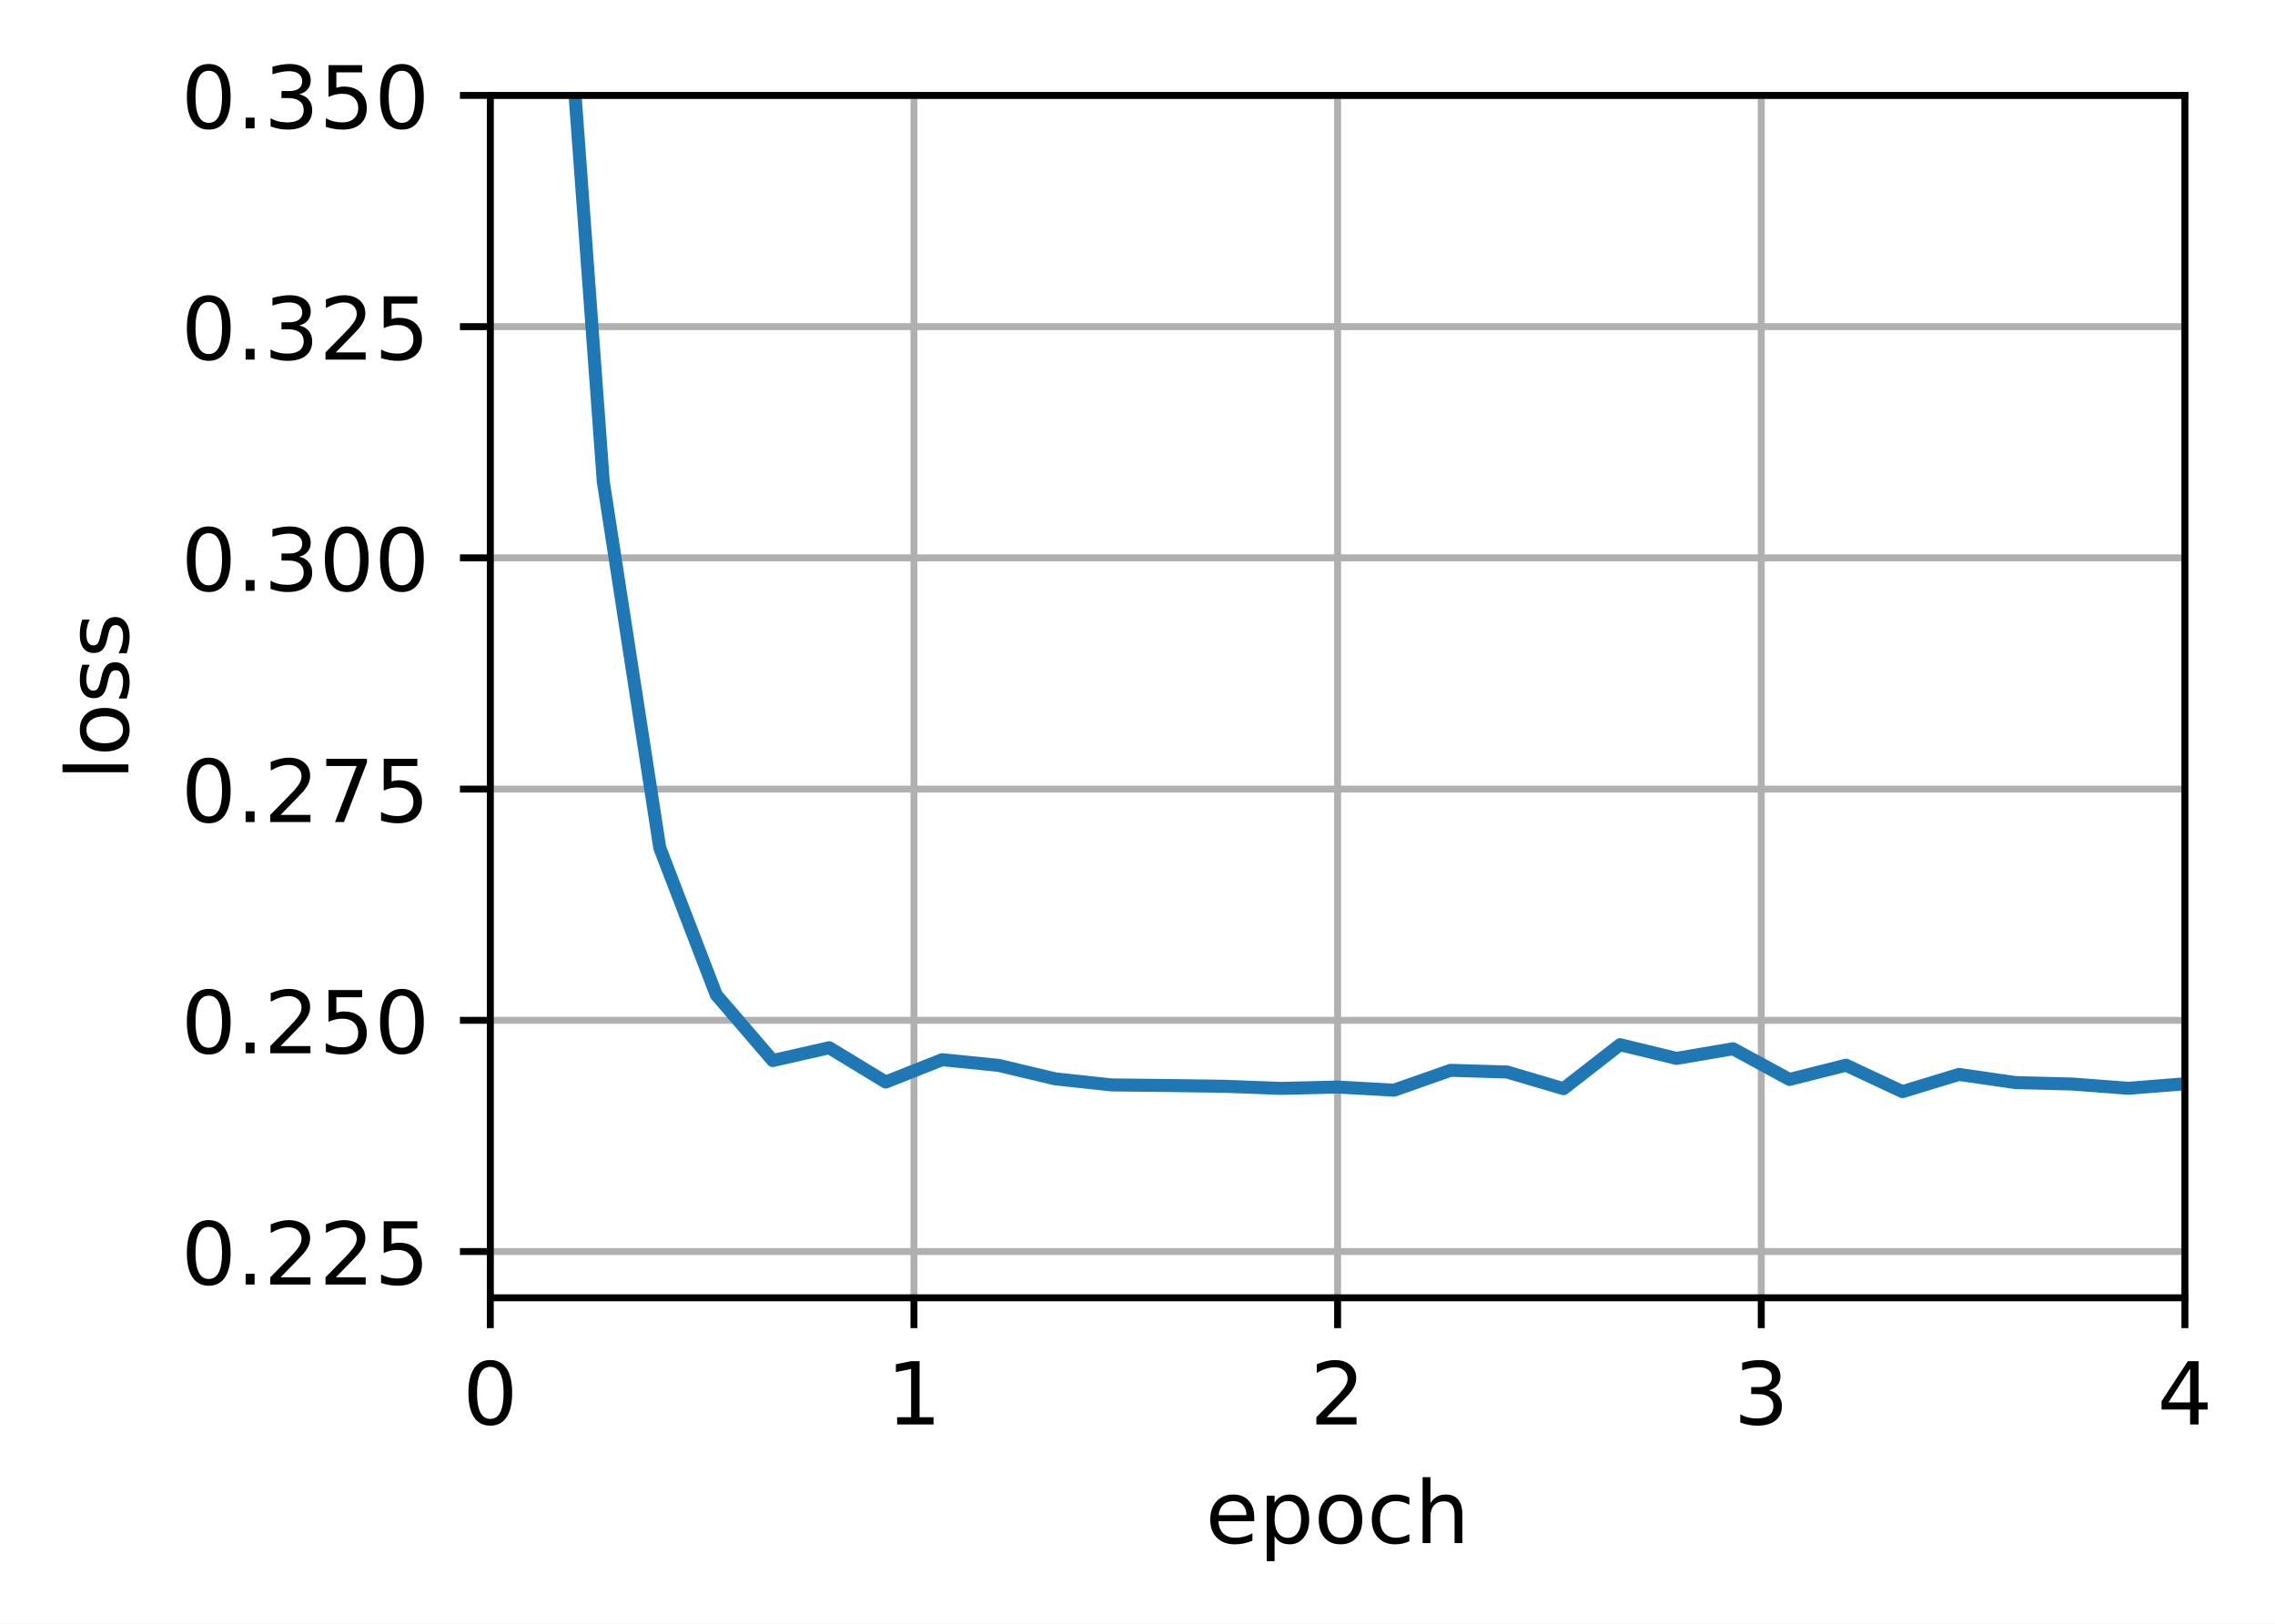
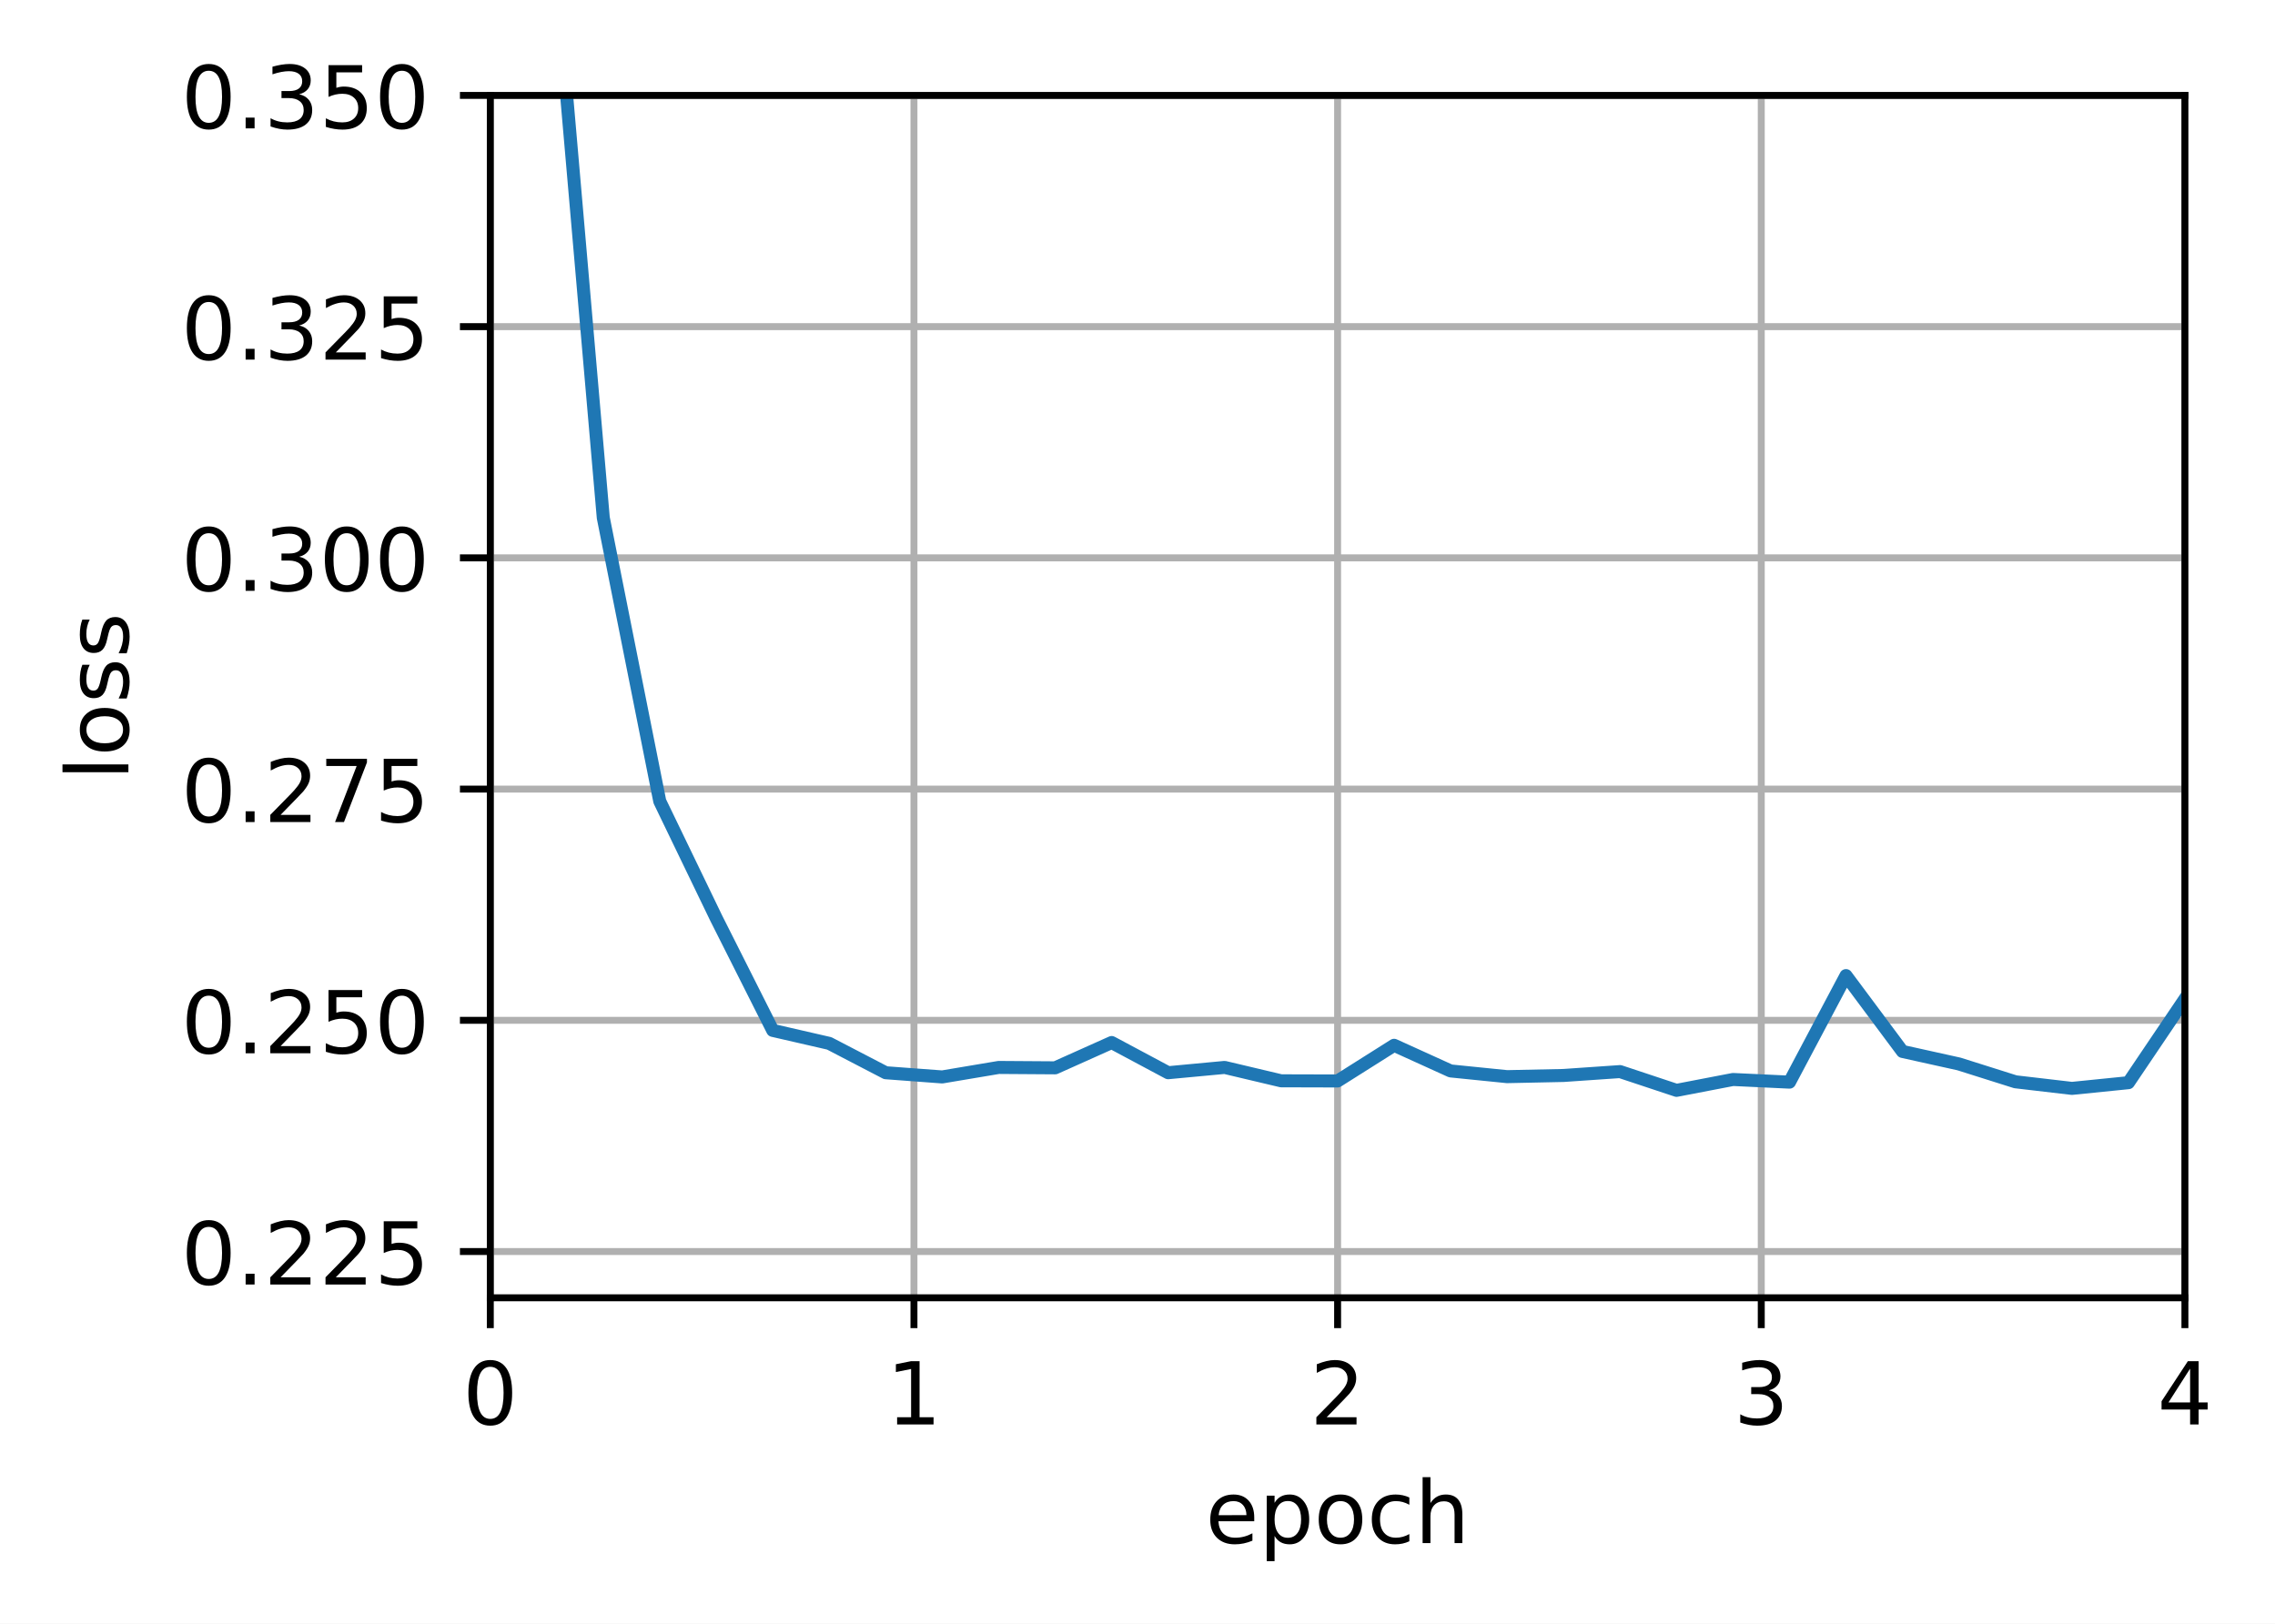
<svg xmlns="http://www.w3.org/2000/svg" xmlns:xlink="http://www.w3.org/1999/xlink" width="262.188pt" height="187.155pt" viewBox="0 0 262.188 187.155" version="1.1">
  <defs>
    <style type="text/css">*{stroke-linejoin: round; stroke-linecap: butt}</style>
  </defs>
  <g id="figure_1">
    <g id="patch_1">
      <path d="M -0 187.155  L 262.188 187.155  L 262.188 -0  L -0 -0  z " style="fill: #ffffff" />
    </g>
    <g id="axes_1">
      <g id="patch_2">
        <path d="M 56.506 149.599  L 251.806 149.599  L 251.806 10.999  L 56.506 10.999  z " style="fill: #ffffff" />
      </g>
      <g id="matplotlib.axis_1">
        <g id="xtick_1">
          <g id="line2d_1">
-             <path d="M 56.506 149.599  L 56.506 10.999  " clip-path="url(#p6401ff5bfd)" style="fill: none; stroke: #b0b0b0; stroke-width: 0.8; stroke-linecap: square" />
+             <path d="M 56.506 149.599  L 56.506 10.999  " clip-path="url(#p2b53be9994)" style="fill: none; stroke: #b0b0b0; stroke-width: 0.8; stroke-linecap: square" />
          </g>
          <g id="line2d_2">
            <defs>
-               <path id="mf41a7ff890" d="M 0 0  L 0 3.5  " style="stroke: #000000; stroke-width: 0.8" />
-             </defs>
-             <g>
-               <use xlink:href="#mf41a7ff890" x="56.506" y="149.599" style="stroke: #000000; stroke-width: 0.8" />
+               <path id="m6e113dc8b0" d="M 0 0  L 0 3.5  " style="stroke: #000000; stroke-width: 0.8" />
+             </defs>
+             <g>
+               <use xlink:href="#m6e113dc8b0" x="56.506" y="149.599" style="stroke: #000000; stroke-width: 0.8" />
            </g>
          </g>
          <g id="text_1">
            <g transform="translate(53.325 164.1977) scale(0.1 -0.1)">
              <defs>
                <path id="DejaVuSans-30" d="M 2034 4250  Q 1547 4250 1301 3770  Q 1056 3291 1056 2328  Q 1056 1369 1301 889  Q 1547 409 2034 409  Q 2525 409 2770 889  Q 3016 1369 3016 2328  Q 3016 3291 2770 3770  Q 2525 4250 2034 4250  z M 2034 4750  Q 2819 4750 3233 4129  Q 3647 3509 3647 2328  Q 3647 1150 3233 529  Q 2819 -91 2034 -91  Q 1250 -91 836 529  Q 422 1150 422 2328  Q 422 3509 836 4129  Q 1250 4750 2034 4750  z " transform="scale(0.015625)" />
              </defs>
              <use xlink:href="#DejaVuSans-30" />
            </g>
          </g>
        </g>
        <g id="xtick_2">
          <g id="line2d_3">
-             <path d="M 105.331 149.599  L 105.331 10.999  " clip-path="url(#p6401ff5bfd)" style="fill: none; stroke: #b0b0b0; stroke-width: 0.8; stroke-linecap: square" />
+             <path d="M 105.331 149.599  L 105.331 10.999  " clip-path="url(#p2b53be9994)" style="fill: none; stroke: #b0b0b0; stroke-width: 0.8; stroke-linecap: square" />
          </g>
          <g id="line2d_4">
            <g>
-               <use xlink:href="#mf41a7ff890" x="105.331" y="149.599" style="stroke: #000000; stroke-width: 0.8" />
+               <use xlink:href="#m6e113dc8b0" x="105.331" y="149.599" style="stroke: #000000; stroke-width: 0.8" />
            </g>
          </g>
          <g id="text_2">
            <g transform="translate(102.15 164.1977) scale(0.1 -0.1)">
              <defs>
                <path id="DejaVuSans-31" d="M 794 531  L 1825 531  L 1825 4091  L 703 3866  L 703 4441  L 1819 4666  L 2450 4666  L 2450 531  L 3481 531  L 3481 0  L 794 0  L 794 531  z " transform="scale(0.015625)" />
              </defs>
              <use xlink:href="#DejaVuSans-31" />
            </g>
          </g>
        </g>
        <g id="xtick_3">
          <g id="line2d_5">
-             <path d="M 154.156 149.599  L 154.156 10.999  " clip-path="url(#p6401ff5bfd)" style="fill: none; stroke: #b0b0b0; stroke-width: 0.8; stroke-linecap: square" />
+             <path d="M 154.156 149.599  L 154.156 10.999  " clip-path="url(#p2b53be9994)" style="fill: none; stroke: #b0b0b0; stroke-width: 0.8; stroke-linecap: square" />
          </g>
          <g id="line2d_6">
            <g>
-               <use xlink:href="#mf41a7ff890" x="154.156" y="149.599" style="stroke: #000000; stroke-width: 0.8" />
+               <use xlink:href="#m6e113dc8b0" x="154.156" y="149.599" style="stroke: #000000; stroke-width: 0.8" />
            </g>
          </g>
          <g id="text_3">
            <g transform="translate(150.975 164.1977) scale(0.1 -0.1)">
              <defs>
                <path id="DejaVuSans-32" d="M 1228 531  L 3431 531  L 3431 0  L 469 0  L 469 531  Q 828 903 1448 1529  Q 2069 2156 2228 2338  Q 2531 2678 2651 2914  Q 2772 3150 2772 3378  Q 2772 3750 2511 3984  Q 2250 4219 1831 4219  Q 1534 4219 1204 4116  Q 875 4013 500 3803  L 500 4441  Q 881 4594 1212 4672  Q 1544 4750 1819 4750  Q 2544 4750 2975 4387  Q 3406 4025 3406 3419  Q 3406 3131 3298 2873  Q 3191 2616 2906 2266  Q 2828 2175 2409 1742  Q 1991 1309 1228 531  z " transform="scale(0.015625)" />
              </defs>
              <use xlink:href="#DejaVuSans-32" />
            </g>
          </g>
        </g>
        <g id="xtick_4">
          <g id="line2d_7">
-             <path d="M 202.981 149.599  L 202.981 10.999  " clip-path="url(#p6401ff5bfd)" style="fill: none; stroke: #b0b0b0; stroke-width: 0.8; stroke-linecap: square" />
+             <path d="M 202.981 149.599  L 202.981 10.999  " clip-path="url(#p2b53be9994)" style="fill: none; stroke: #b0b0b0; stroke-width: 0.8; stroke-linecap: square" />
          </g>
          <g id="line2d_8">
            <g>
-               <use xlink:href="#mf41a7ff890" x="202.981" y="149.599" style="stroke: #000000; stroke-width: 0.8" />
+               <use xlink:href="#m6e113dc8b0" x="202.981" y="149.599" style="stroke: #000000; stroke-width: 0.8" />
            </g>
          </g>
          <g id="text_4">
            <g transform="translate(199.8 164.1977) scale(0.1 -0.1)">
              <defs>
                <path id="DejaVuSans-33" d="M 2597 2516  Q 3050 2419 3304 2112  Q 3559 1806 3559 1356  Q 3559 666 3084 287  Q 2609 -91 1734 -91  Q 1441 -91 1130 -33  Q 819 25 488 141  L 488 750  Q 750 597 1062 519  Q 1375 441 1716 441  Q 2309 441 2620 675  Q 2931 909 2931 1356  Q 2931 1769 2642 2001  Q 2353 2234 1838 2234  L 1294 2234  L 1294 2753  L 1863 2753  Q 2328 2753 2575 2939  Q 2822 3125 2822 3475  Q 2822 3834 2567 4026  Q 2313 4219 1838 4219  Q 1578 4219 1281 4162  Q 984 4106 628 3988  L 628 4550  Q 988 4650 1302 4700  Q 1616 4750 1894 4750  Q 2613 4750 3031 4423  Q 3450 4097 3450 3541  Q 3450 3153 3228 2886  Q 3006 2619 2597 2516  z " transform="scale(0.015625)" />
              </defs>
              <use xlink:href="#DejaVuSans-33" />
            </g>
          </g>
        </g>
        <g id="xtick_5">
          <g id="line2d_9">
-             <path d="M 251.806 149.599  L 251.806 10.999  " clip-path="url(#p6401ff5bfd)" style="fill: none; stroke: #b0b0b0; stroke-width: 0.8; stroke-linecap: square" />
+             <path d="M 251.806 149.599  L 251.806 10.999  " clip-path="url(#p2b53be9994)" style="fill: none; stroke: #b0b0b0; stroke-width: 0.8; stroke-linecap: square" />
          </g>
          <g id="line2d_10">
            <g>
-               <use xlink:href="#mf41a7ff890" x="251.806" y="149.599" style="stroke: #000000; stroke-width: 0.8" />
+               <use xlink:href="#m6e113dc8b0" x="251.806" y="149.599" style="stroke: #000000; stroke-width: 0.8" />
            </g>
          </g>
          <g id="text_5">
            <g transform="translate(248.625 164.1977) scale(0.1 -0.1)">
              <defs>
                <path id="DejaVuSans-34" d="M 2419 4116  L 825 1625  L 2419 1625  L 2419 4116  z M 2253 4666  L 3047 4666  L 3047 1625  L 3713 1625  L 3713 1100  L 3047 1100  L 3047 0  L 2419 0  L 2419 1100  L 313 1100  L 313 1709  L 2253 4666  z " transform="scale(0.015625)" />
              </defs>
              <use xlink:href="#DejaVuSans-34" />
            </g>
          </g>
        </g>
        <g id="text_6">
          <g transform="translate(138.9281 177.8758) scale(0.1 -0.1)">
            <defs>
              <path id="DejaVuSans-65" d="M 3597 1894  L 3597 1613  L 953 1613  Q 991 1019 1311 708  Q 1631 397 2203 397  Q 2534 397 2845 478  Q 3156 559 3463 722  L 3463 178  Q 3153 47 2828 -22  Q 2503 -91 2169 -91  Q 1331 -91 842 396  Q 353 884 353 1716  Q 353 2575 817 3079  Q 1281 3584 2069 3584  Q 2775 3584 3186 3129  Q 3597 2675 3597 1894  z M 3022 2063  Q 3016 2534 2758 2815  Q 2500 3097 2075 3097  Q 1594 3097 1305 2825  Q 1016 2553 972 2059  L 3022 2063  z " transform="scale(0.015625)" />
              <path id="DejaVuSans-70" d="M 1159 525  L 1159 -1331  L 581 -1331  L 581 3500  L 1159 3500  L 1159 2969  Q 1341 3281 1617 3432  Q 1894 3584 2278 3584  Q 2916 3584 3314 3078  Q 3713 2572 3713 1747  Q 3713 922 3314 415  Q 2916 -91 2278 -91  Q 1894 -91 1617 61  Q 1341 213 1159 525  z M 3116 1747  Q 3116 2381 2855 2742  Q 2594 3103 2138 3103  Q 1681 3103 1420 2742  Q 1159 2381 1159 1747  Q 1159 1113 1420 752  Q 1681 391 2138 391  Q 2594 391 2855 752  Q 3116 1113 3116 1747  z " transform="scale(0.015625)" />
              <path id="DejaVuSans-6f" d="M 1959 3097  Q 1497 3097 1228 2736  Q 959 2375 959 1747  Q 959 1119 1226 758  Q 1494 397 1959 397  Q 2419 397 2687 759  Q 2956 1122 2956 1747  Q 2956 2369 2687 2733  Q 2419 3097 1959 3097  z M 1959 3584  Q 2709 3584 3137 3096  Q 3566 2609 3566 1747  Q 3566 888 3137 398  Q 2709 -91 1959 -91  Q 1206 -91 779 398  Q 353 888 353 1747  Q 353 2609 779 3096  Q 1206 3584 1959 3584  z " transform="scale(0.015625)" />
              <path id="DejaVuSans-63" d="M 3122 3366  L 3122 2828  Q 2878 2963 2633 3030  Q 2388 3097 2138 3097  Q 1578 3097 1268 2742  Q 959 2388 959 1747  Q 959 1106 1268 751  Q 1578 397 2138 397  Q 2388 397 2633 464  Q 2878 531 3122 666  L 3122 134  Q 2881 22 2623 -34  Q 2366 -91 2075 -91  Q 1284 -91 818 406  Q 353 903 353 1747  Q 353 2603 823 3093  Q 1294 3584 2113 3584  Q 2378 3584 2631 3529  Q 2884 3475 3122 3366  z " transform="scale(0.015625)" />
              <path id="DejaVuSans-68" d="M 3513 2113  L 3513 0  L 2938 0  L 2938 2094  Q 2938 2591 2744 2837  Q 2550 3084 2163 3084  Q 1697 3084 1428 2787  Q 1159 2491 1159 1978  L 1159 0  L 581 0  L 581 4863  L 1159 4863  L 1159 2956  Q 1366 3272 1645 3428  Q 1925 3584 2291 3584  Q 2894 3584 3203 3211  Q 3513 2838 3513 2113  z " transform="scale(0.015625)" />
            </defs>
            <use xlink:href="#DejaVuSans-65" />
            <use xlink:href="#DejaVuSans-70" x="61.523" />
            <use xlink:href="#DejaVuSans-6f" x="125" />
            <use xlink:href="#DejaVuSans-63" x="186.182" />
            <use xlink:href="#DejaVuSans-68" x="241.162" />
          </g>
        </g>
      </g>
      <g id="matplotlib.axis_2">
        <g id="ytick_1">
          <g id="line2d_11">
-             <path d="M 56.506 144.268  L 251.806 144.268  " clip-path="url(#p6401ff5bfd)" style="fill: none; stroke: #b0b0b0; stroke-width: 0.8; stroke-linecap: square" />
+             <path d="M 56.506 144.268  L 251.806 144.268  " clip-path="url(#p2b53be9994)" style="fill: none; stroke: #b0b0b0; stroke-width: 0.8; stroke-linecap: square" />
          </g>
          <g id="line2d_12">
            <defs>
-               <path id="mff427d007f" d="M 0 0  L -3.5 0  " style="stroke: #000000; stroke-width: 0.8" />
-             </defs>
-             <g>
-               <use xlink:href="#mff427d007f" x="56.506" y="144.268" style="stroke: #000000; stroke-width: 0.8" />
+               <path id="m80b60a2c60" d="M 0 0  L -3.5 0  " style="stroke: #000000; stroke-width: 0.8" />
+             </defs>
+             <g>
+               <use xlink:href="#m80b60a2c60" x="56.506" y="144.268" style="stroke: #000000; stroke-width: 0.8" />
            </g>
          </g>
          <g id="text_7">
            <g transform="translate(20.87813 148.0677) scale(0.1 -0.1)">
              <defs>
                <path id="DejaVuSans-2e" d="M 684 794  L 1344 794  L 1344 0  L 684 0  L 684 794  z " transform="scale(0.015625)" />
                <path id="DejaVuSans-35" d="M 691 4666  L 3169 4666  L 3169 4134  L 1269 4134  L 1269 2991  Q 1406 3038 1543 3061  Q 1681 3084 1819 3084  Q 2600 3084 3056 2656  Q 3513 2228 3513 1497  Q 3513 744 3044 326  Q 2575 -91 1722 -91  Q 1428 -91 1123 -41  Q 819 9 494 109  L 494 744  Q 775 591 1075 516  Q 1375 441 1709 441  Q 2250 441 2565 725  Q 2881 1009 2881 1497  Q 2881 1984 2565 2268  Q 2250 2553 1709 2553  Q 1456 2553 1204 2497  Q 953 2441 691 2322  L 691 4666  z " transform="scale(0.015625)" />
              </defs>
              <use xlink:href="#DejaVuSans-30" />
              <use xlink:href="#DejaVuSans-2e" x="63.623" />
              <use xlink:href="#DejaVuSans-32" x="95.41" />
              <use xlink:href="#DejaVuSans-32" x="159.033" />
              <use xlink:href="#DejaVuSans-35" x="222.656" />
            </g>
          </g>
        </g>
        <g id="ytick_2">
          <g id="line2d_13">
-             <path d="M 56.506 117.615  L 251.806 117.615  " clip-path="url(#p6401ff5bfd)" style="fill: none; stroke: #b0b0b0; stroke-width: 0.8; stroke-linecap: square" />
+             <path d="M 56.506 117.615  L 251.806 117.615  " clip-path="url(#p2b53be9994)" style="fill: none; stroke: #b0b0b0; stroke-width: 0.8; stroke-linecap: square" />
          </g>
          <g id="line2d_14">
            <g>
-               <use xlink:href="#mff427d007f" x="56.506" y="117.615" style="stroke: #000000; stroke-width: 0.8" />
+               <use xlink:href="#m80b60a2c60" x="56.506" y="117.615" style="stroke: #000000; stroke-width: 0.8" />
            </g>
          </g>
          <g id="text_8">
            <g transform="translate(20.87813 121.4138) scale(0.1 -0.1)">
              <use xlink:href="#DejaVuSans-30" />
              <use xlink:href="#DejaVuSans-2e" x="63.623" />
              <use xlink:href="#DejaVuSans-32" x="95.41" />
              <use xlink:href="#DejaVuSans-35" x="159.033" />
              <use xlink:href="#DejaVuSans-30" x="222.656" />
            </g>
          </g>
        </g>
        <g id="ytick_3">
          <g id="line2d_15">
-             <path d="M 56.506 90.961  L 251.806 90.961  " clip-path="url(#p6401ff5bfd)" style="fill: none; stroke: #b0b0b0; stroke-width: 0.8; stroke-linecap: square" />
+             <path d="M 56.506 90.961  L 251.806 90.961  " clip-path="url(#p2b53be9994)" style="fill: none; stroke: #b0b0b0; stroke-width: 0.8; stroke-linecap: square" />
          </g>
          <g id="line2d_16">
            <g>
-               <use xlink:href="#mff427d007f" x="56.506" y="90.961" style="stroke: #000000; stroke-width: 0.8" />
+               <use xlink:href="#m80b60a2c60" x="56.506" y="90.961" style="stroke: #000000; stroke-width: 0.8" />
            </g>
          </g>
          <g id="text_9">
            <g transform="translate(20.87813 94.75998) scale(0.1 -0.1)">
              <defs>
                <path id="DejaVuSans-37" d="M 525 4666  L 3525 4666  L 3525 4397  L 1831 0  L 1172 0  L 2766 4134  L 525 4134  L 525 4666  z " transform="scale(0.015625)" />
              </defs>
              <use xlink:href="#DejaVuSans-30" />
              <use xlink:href="#DejaVuSans-2e" x="63.623" />
              <use xlink:href="#DejaVuSans-32" x="95.41" />
              <use xlink:href="#DejaVuSans-37" x="159.033" />
              <use xlink:href="#DejaVuSans-35" x="222.656" />
            </g>
          </g>
        </g>
        <g id="ytick_4">
          <g id="line2d_17">
-             <path d="M 56.506 64.307  L 251.806 64.307  " clip-path="url(#p6401ff5bfd)" style="fill: none; stroke: #b0b0b0; stroke-width: 0.8; stroke-linecap: square" />
+             <path d="M 56.506 64.307  L 251.806 64.307  " clip-path="url(#p2b53be9994)" style="fill: none; stroke: #b0b0b0; stroke-width: 0.8; stroke-linecap: square" />
          </g>
          <g id="line2d_18">
            <g>
-               <use xlink:href="#mff427d007f" x="56.506" y="64.307" style="stroke: #000000; stroke-width: 0.8" />
+               <use xlink:href="#m80b60a2c60" x="56.506" y="64.307" style="stroke: #000000; stroke-width: 0.8" />
            </g>
          </g>
          <g id="text_10">
            <g transform="translate(20.87813 68.10613) scale(0.1 -0.1)">
              <use xlink:href="#DejaVuSans-30" />
              <use xlink:href="#DejaVuSans-2e" x="63.623" />
              <use xlink:href="#DejaVuSans-33" x="95.41" />
              <use xlink:href="#DejaVuSans-30" x="159.033" />
              <use xlink:href="#DejaVuSans-30" x="222.656" />
            </g>
          </g>
        </g>
        <g id="ytick_5">
          <g id="line2d_19">
-             <path d="M 56.506 37.653  L 251.806 37.653  " clip-path="url(#p6401ff5bfd)" style="fill: none; stroke: #b0b0b0; stroke-width: 0.8; stroke-linecap: square" />
+             <path d="M 56.506 37.653  L 251.806 37.653  " clip-path="url(#p2b53be9994)" style="fill: none; stroke: #b0b0b0; stroke-width: 0.8; stroke-linecap: square" />
          </g>
          <g id="line2d_20">
            <g>
-               <use xlink:href="#mff427d007f" x="56.506" y="37.653" style="stroke: #000000; stroke-width: 0.8" />
+               <use xlink:href="#m80b60a2c60" x="56.506" y="37.653" style="stroke: #000000; stroke-width: 0.8" />
            </g>
          </g>
          <g id="text_11">
            <g transform="translate(20.87813 41.45228) scale(0.1 -0.1)">
              <use xlink:href="#DejaVuSans-30" />
              <use xlink:href="#DejaVuSans-2e" x="63.623" />
              <use xlink:href="#DejaVuSans-33" x="95.41" />
              <use xlink:href="#DejaVuSans-32" x="159.033" />
              <use xlink:href="#DejaVuSans-35" x="222.656" />
            </g>
          </g>
        </g>
        <g id="ytick_6">
          <g id="line2d_21">
-             <path d="M 56.506 10.999  L 251.806 10.999  " clip-path="url(#p6401ff5bfd)" style="fill: none; stroke: #b0b0b0; stroke-width: 0.8; stroke-linecap: square" />
+             <path d="M 56.506 10.999  L 251.806 10.999  " clip-path="url(#p2b53be9994)" style="fill: none; stroke: #b0b0b0; stroke-width: 0.8; stroke-linecap: square" />
          </g>
          <g id="line2d_22">
            <g>
-               <use xlink:href="#mff427d007f" x="56.506" y="10.999" style="stroke: #000000; stroke-width: 0.8" />
+               <use xlink:href="#m80b60a2c60" x="56.506" y="10.999" style="stroke: #000000; stroke-width: 0.8" />
            </g>
          </g>
          <g id="text_12">
            <g transform="translate(20.87813 14.79844) scale(0.1 -0.1)">
              <use xlink:href="#DejaVuSans-30" />
              <use xlink:href="#DejaVuSans-2e" x="63.623" />
              <use xlink:href="#DejaVuSans-33" x="95.41" />
              <use xlink:href="#DejaVuSans-35" x="159.033" />
              <use xlink:href="#DejaVuSans-30" x="222.656" />
            </g>
          </g>
        </g>
        <g id="text_13">
          <g transform="translate(14.79844 89.95703) rotate(-90) scale(0.1 -0.1)">
            <defs>
              <path id="DejaVuSans-6c" d="M 603 4863  L 1178 4863  L 1178 0  L 603 0  L 603 4863  z " transform="scale(0.015625)" />
              <path id="DejaVuSans-73" d="M 2834 3397  L 2834 2853  Q 2591 2978 2328 3040  Q 2066 3103 1784 3103  Q 1356 3103 1142 2972  Q 928 2841 928 2578  Q 928 2378 1081 2264  Q 1234 2150 1697 2047  L 1894 2003  Q 2506 1872 2764 1633  Q 3022 1394 3022 966  Q 3022 478 2636 193  Q 2250 -91 1575 -91  Q 1294 -91 989 -36  Q 684 19 347 128  L 347 722  Q 666 556 975 473  Q 1284 391 1588 391  Q 1994 391 2212 530  Q 2431 669 2431 922  Q 2431 1156 2273 1281  Q 2116 1406 1581 1522  L 1381 1569  Q 847 1681 609 1914  Q 372 2147 372 2553  Q 372 3047 722 3315  Q 1072 3584 1716 3584  Q 2034 3584 2315 3537  Q 2597 3491 2834 3397  z " transform="scale(0.015625)" />
            </defs>
            <use xlink:href="#DejaVuSans-6c" />
            <use xlink:href="#DejaVuSans-6f" x="27.783" />
            <use xlink:href="#DejaVuSans-73" x="88.965" />
            <use xlink:href="#DejaVuSans-73" x="141.064" />
          </g>
        </g>
      </g>
      <g id="line2d_23">
-         <path d="M 65.402 -1  L 69.526 55.501  L 76.036 97.731  L 82.546 114.674  L 89.056 122.252  L 95.566 120.775  L 102.076 124.73  L 108.586 122.152  L 115.096 122.81  L 121.606 124.36  L 128.116 125.061  L 134.626 125.131  L 141.136 125.217  L 147.646 125.463  L 154.156 125.306  L 160.666 125.665  L 167.176 123.379  L 173.686 123.573  L 180.196 125.493  L 186.706 120.423  L 193.216 122.005  L 199.726 120.893  L 206.236 124.43  L 212.746 122.789  L 219.256 125.835  L 225.766 123.851  L 232.276 124.791  L 238.786 124.957  L 245.296 125.45  L 251.806 124.932  " clip-path="url(#p6401ff5bfd)" style="fill: none; stroke: #1f77b4; stroke-width: 1.5; stroke-linecap: square" />
+         <path d="M 64.26 -1  L 69.526 59.679  L 76.036 92.362  L 82.546 105.847  L 89.056 118.776  L 95.566 120.272  L 102.076 123.657  L 108.586 124.141  L 115.096 123.047  L 121.606 123.091  L 128.116 120.174  L 134.626 123.654  L 141.136 123.044  L 147.646 124.587  L 154.156 124.605  L 160.666 120.493  L 167.176 123.45  L 173.686 124.108  L 180.196 123.972  L 186.706 123.524  L 193.216 125.687  L 199.726 124.435  L 206.236 124.741  L 212.746 112.459  L 219.256 121.203  L 225.766 122.645  L 232.276 124.701  L 238.786 125.461  L 245.296 124.803  L 251.806 115.154  " clip-path="url(#p2b53be9994)" style="fill: none; stroke: #1f77b4; stroke-width: 1.5; stroke-linecap: square" />
      </g>
      <g id="patch_3">
        <path d="M 56.506 149.599  L 56.506 10.999  " style="fill: none; stroke: #000000; stroke-width: 0.8; stroke-linejoin: miter; stroke-linecap: square" />
      </g>
      <g id="patch_4">
        <path d="M 251.806 149.599  L 251.806 10.999  " style="fill: none; stroke: #000000; stroke-width: 0.8; stroke-linejoin: miter; stroke-linecap: square" />
      </g>
      <g id="patch_5">
        <path d="M 56.506 149.599  L 251.806 149.599  " style="fill: none; stroke: #000000; stroke-width: 0.8; stroke-linejoin: miter; stroke-linecap: square" />
      </g>
      <g id="patch_6">
        <path d="M 56.506 10.999  L 251.806 10.999  " style="fill: none; stroke: #000000; stroke-width: 0.8; stroke-linejoin: miter; stroke-linecap: square" />
      </g>
    </g>
  </g>
  <defs>
-     <clipPath id="p6401ff5bfd">
+     <clipPath id="p2b53be9994">
      <rect x="56.506" y="10.999" width="195.3" height="138.6" />
    </clipPath>
  </defs>
</svg>
